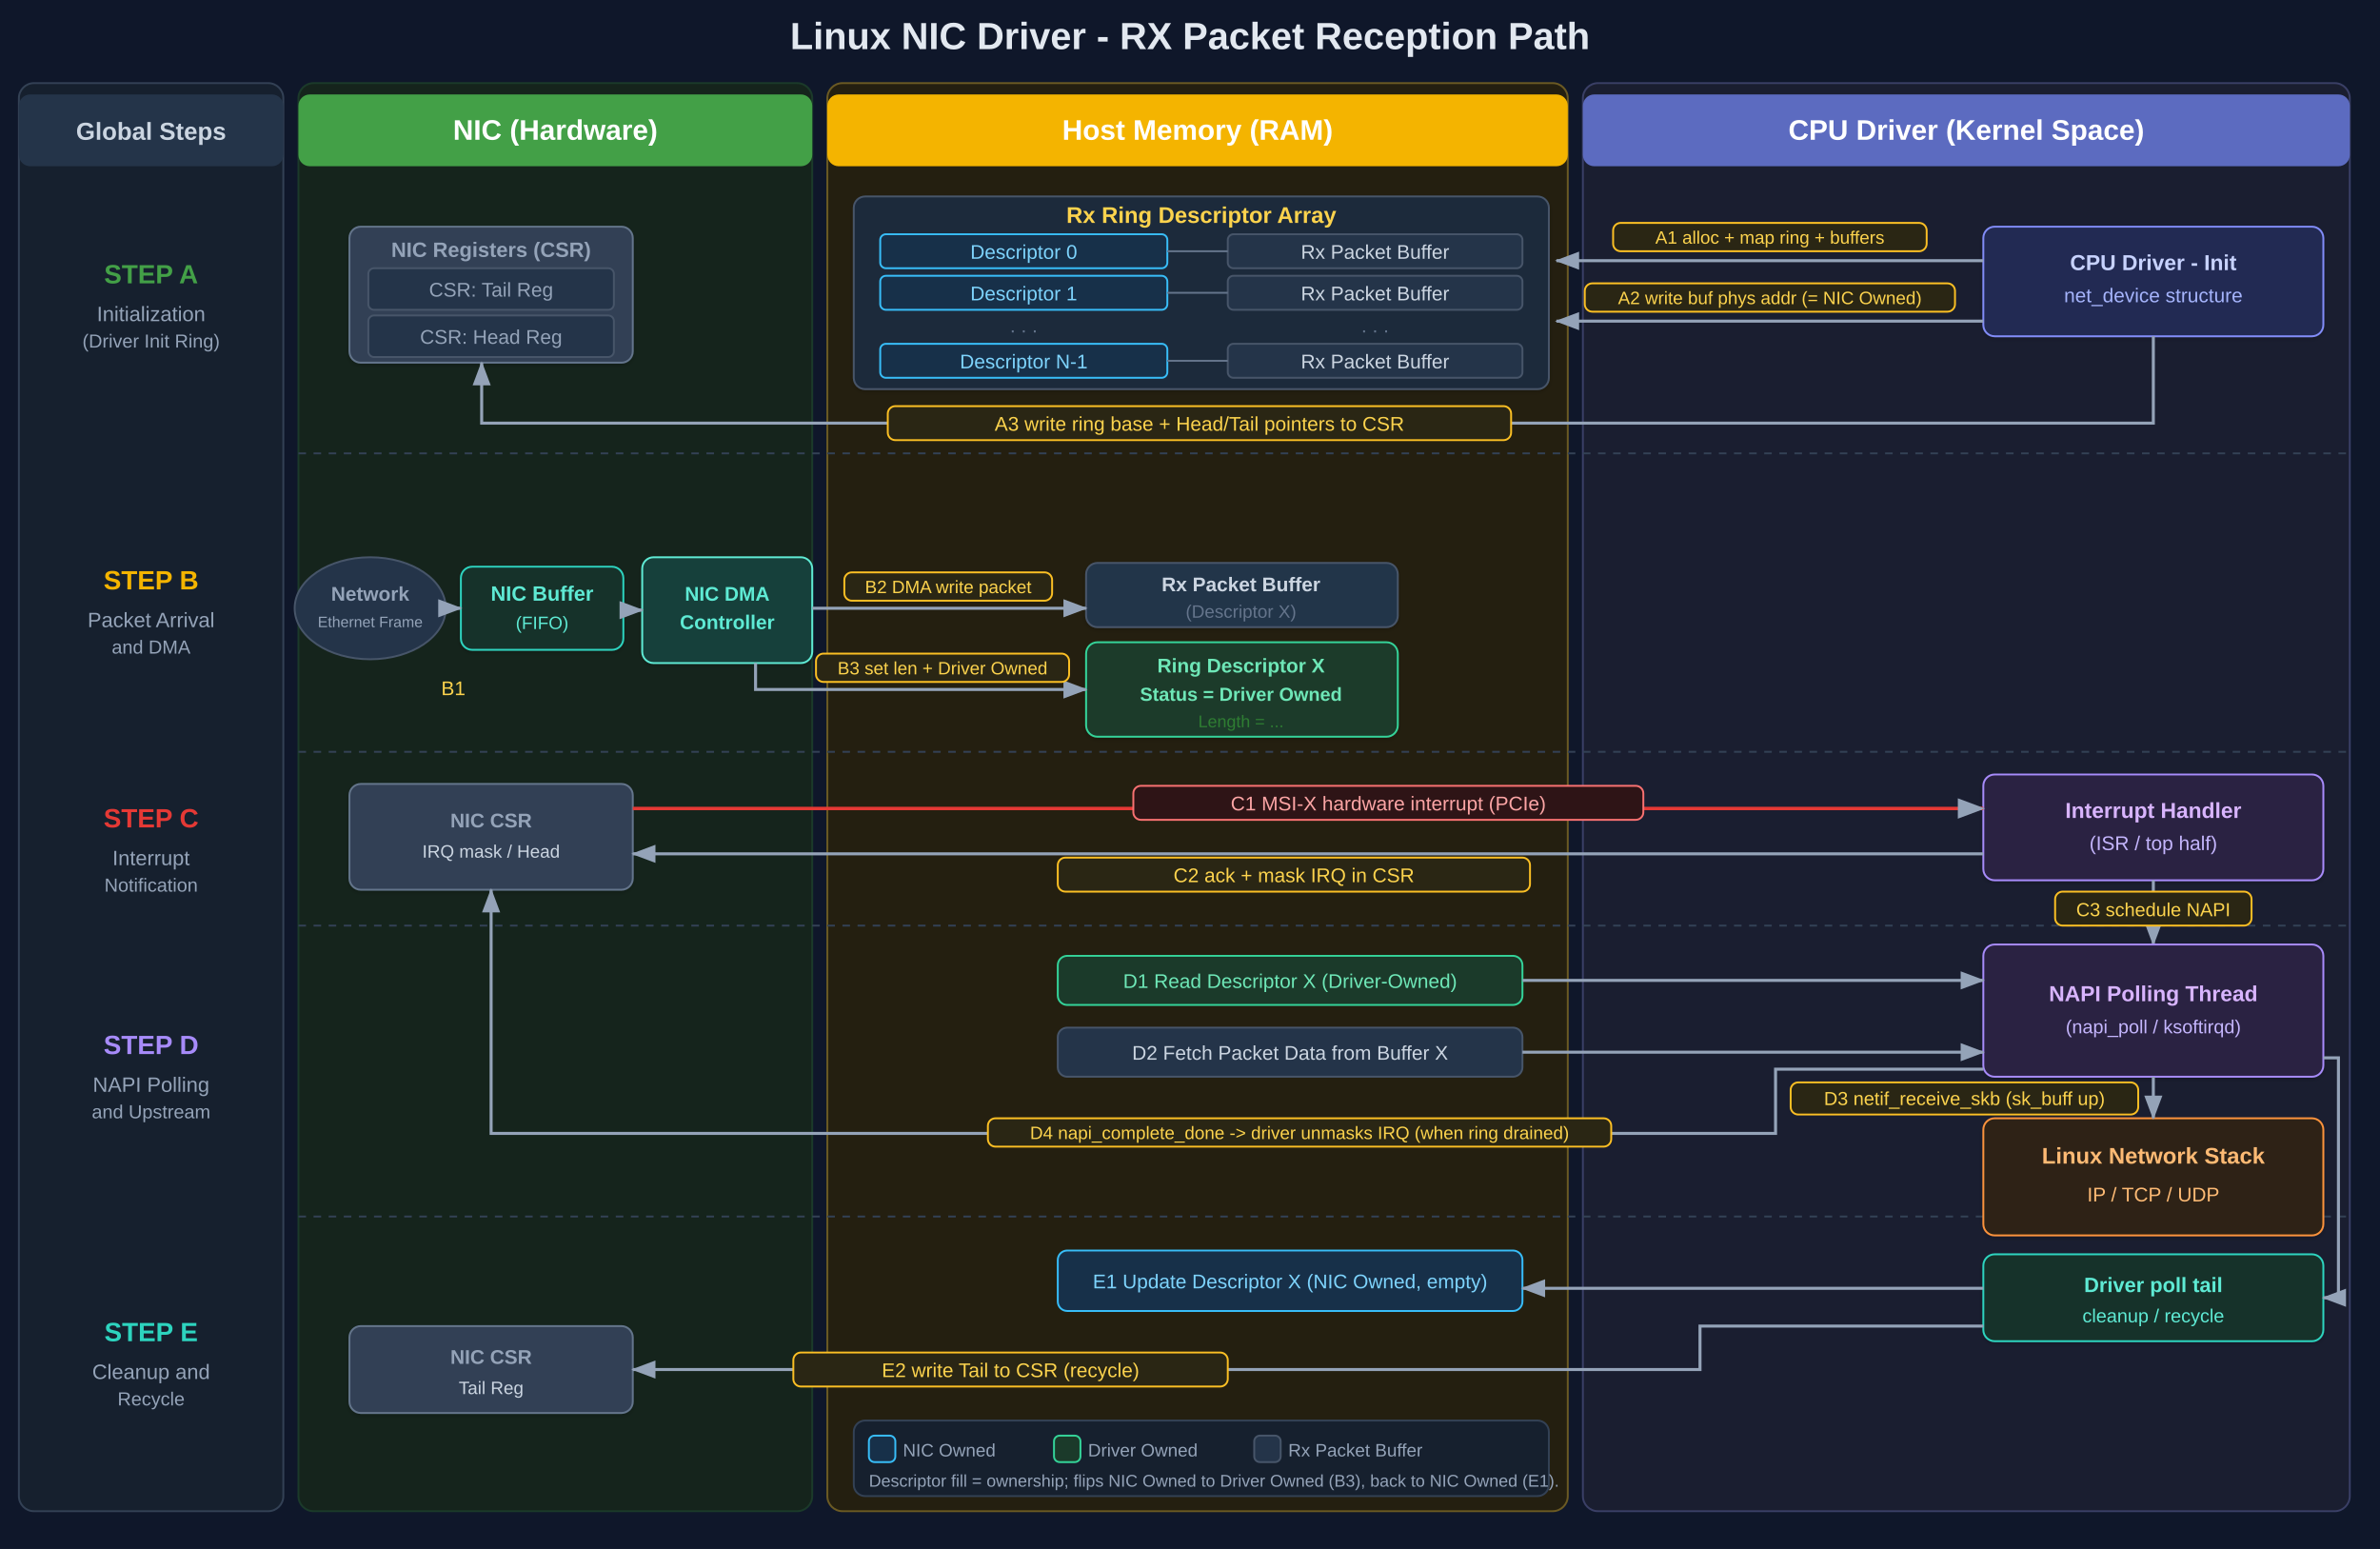
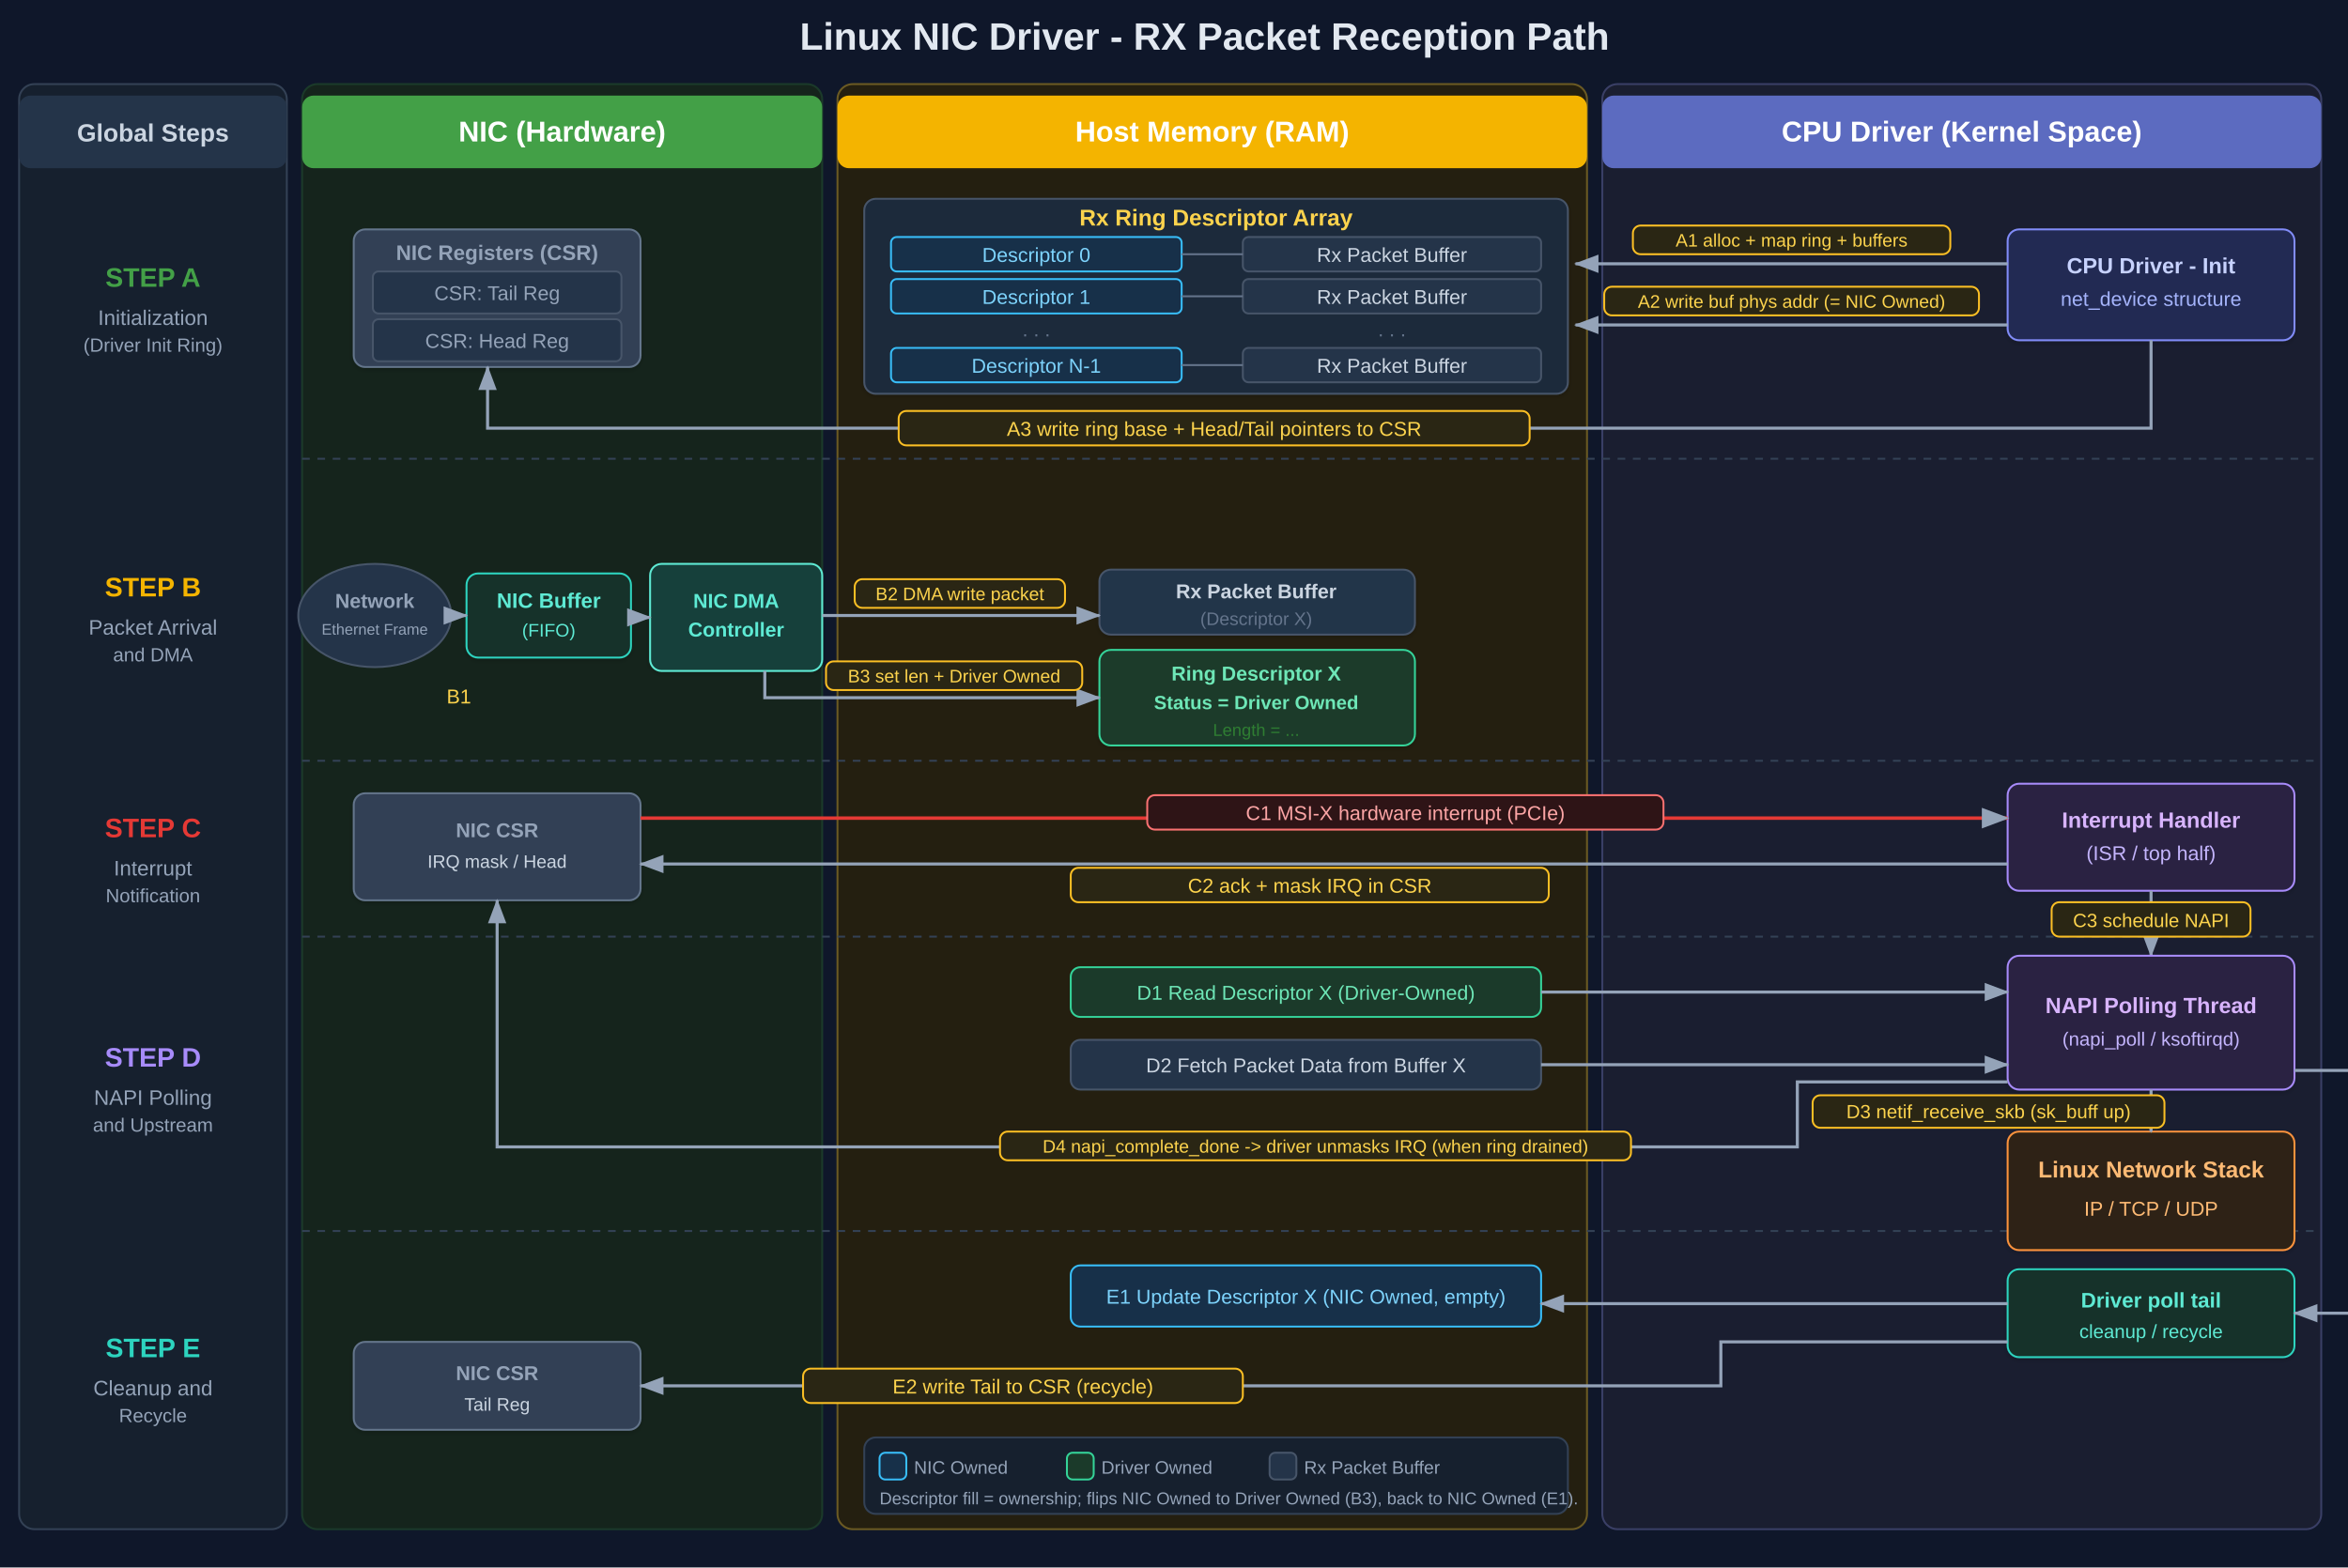
- <svg xmlns="http://www.w3.org/2000/svg" viewBox="0 0 1260 820" font-family="Segoe UI, Arial, sans-serif">
+ <svg xmlns="http://www.w3.org/2000/svg" viewBox="0 0 1228 820" font-family="Segoe UI, Arial, sans-serif">
  <defs>
    <marker id="arrow" markerWidth="9" markerHeight="9" refX="7.5" refY="3" orient="auto" markerUnits="strokeWidth">
      <path d="M0,0 L8,3 L0,6 Z" fill="#94a3b8" />
    </marker>
    <filter id="sh" x="-5%" y="-5%" width="110%" height="115%">
      <feDropShadow dx="0" dy="1" stdDeviation="1.2" flood-color="#000" flood-opacity="0.18" />
    </filter>
  </defs>
  <rect x="0" y="0" width="1320" height="820" fill="#0f172a" />
  <text x="630" y="26" text-anchor="middle" font-size="20" font-weight="700" fill="#e2e8f0">Linux NIC Driver - RX Packet Reception Path</text>
  <rect x="10" y="44" width="140" height="756" rx="8" fill="#16202e" stroke="#334155" />
  <rect x="158" y="44" width="272" height="756" rx="8" fill="#15241c" stroke="#1b3a2a" />
  <rect x="438" y="44" width="392" height="756" rx="8" fill="#241f10" stroke="#6b5a23" />
-   <rect x="838" y="44" width="406" height="756" rx="8" fill="#1a1e30" stroke="#3a3f66" />
+   <rect x="838" y="44" width="376" height="756" rx="8" fill="#1a1e30" stroke="#3a3f66" />
  <rect x="158" y="50" width="272" height="38" rx="6" fill="#43a047" />
  <text x="294" y="74" text-anchor="middle" font-size="15" font-weight="700" fill="#fff">NIC (Hardware)</text>
  <rect x="438" y="50" width="392" height="38" rx="6" fill="#f4b400" />
  <text x="634" y="74" text-anchor="middle" font-size="15" font-weight="700" fill="#fff">Host Memory (RAM)</text>
-   <rect x="838" y="50" width="406" height="38" rx="6" fill="#5c6bc0" />
-   <text x="1041" y="74" text-anchor="middle" font-size="15" font-weight="700" fill="#fff">CPU Driver (Kernel Space)</text>
+   <rect x="838" y="50" width="376" height="38" rx="6" fill="#5c6bc0" />
+   <text x="1026" y="74" text-anchor="middle" font-size="15" font-weight="700" fill="#fff">CPU Driver (Kernel Space)</text>
  <rect x="10" y="50" width="140" height="38" rx="6" fill="#243449" />
  <text x="80" y="74" text-anchor="middle" font-size="13" font-weight="700" fill="#cbd5e1">Global Steps</text>
  <g stroke="#334155" stroke-dasharray="4 4" stroke-width="1">
-     <line x1="158" y1="240" x2="1244" y2="240" />
-     <line x1="158" y1="398" x2="1244" y2="398" />
-     <line x1="158" y1="490" x2="1244" y2="490" />
-     <line x1="158" y1="644" x2="1244" y2="644" />
+     <line x1="158" y1="240" x2="1214" y2="240" />
+     <line x1="158" y1="398" x2="1214" y2="398" />
+     <line x1="158" y1="490" x2="1214" y2="490" />
+     <line x1="158" y1="644" x2="1214" y2="644" />
  </g>
  <g text-anchor="middle" fill="#94a3b8">
    <text x="80" y="150" font-size="14" font-weight="700" fill="#43a047">STEP A</text>
    <text x="80" y="170" font-size="11">Initialization</text>
    <text x="80" y="184" font-size="10" fill="#94a3b8">(Driver Init Ring)</text>
    <text x="80" y="312" font-size="14" font-weight="700" fill="#f4b400">STEP B</text>
    <text x="80" y="332" font-size="11">Packet Arrival</text>
    <text x="80" y="346" font-size="10" fill="#94a3b8">and DMA</text>
    <text x="80" y="438" font-size="14" font-weight="700" fill="#e53935">STEP C</text>
    <text x="80" y="458" font-size="11">Interrupt</text>
    <text x="80" y="472" font-size="10" fill="#94a3b8">Notification</text>
    <text x="80" y="558" font-size="14" font-weight="700" fill="#a78bfa">STEP D</text>
    <text x="80" y="578" font-size="11">NAPI Polling</text>
    <text x="80" y="592" font-size="10" fill="#94a3b8">and Upstream</text>
    <text x="80" y="710" font-size="14" font-weight="700" fill="#2dd4bf">STEP E</text>
    <text x="80" y="730" font-size="11">Cleanup and</text>
    <text x="80" y="744" font-size="10" fill="#94a3b8">Recycle</text>
  </g>
  <rect x="185" y="120" width="150" height="72" rx="6" fill="#334155" stroke="#64748b" filter="url(#sh)" />
  <text x="260" y="136" text-anchor="middle" font-size="11" font-weight="700" fill="#94a3b8">NIC Registers (CSR)</text>
  <rect x="195" y="142" width="130" height="22" rx="3" fill="#243449" stroke="#475569" />
  <text x="260" y="157" text-anchor="middle" font-size="10.5" fill="#94a3b8">CSR: Tail Reg</text>
  <rect x="195" y="167" width="130" height="22" rx="3" fill="#243449" stroke="#475569" />
  <text x="260" y="182" text-anchor="middle" font-size="10.5" fill="#94a3b8">CSR: Head Reg</text>
  <rect x="452" y="104" width="368" height="102" rx="6" fill="#1e293b" stroke="#475569" filter="url(#sh)" />
  <text x="636" y="118" text-anchor="middle" font-size="12" font-weight="700" fill="#fcd34d">Rx Ring Descriptor Array</text>
  <g font-size="10.5">
    <rect x="466" y="124" width="152" height="18" rx="3" fill="#173049" stroke="#38bdf8" />
    <text x="542" y="137" text-anchor="middle" fill="#7dd3fc">Descriptor 0</text>
    <rect x="650" y="124" width="156" height="18" rx="3" fill="#243449" stroke="#475569" />
    <text x="728" y="137" text-anchor="middle" fill="#cbd5e1">Rx Packet Buffer</text>
    <line x1="618" y1="133" x2="650" y2="133" stroke="#64748b" />
    <rect x="466" y="146" width="152" height="18" rx="3" fill="#173049" stroke="#38bdf8" />
    <text x="542" y="159" text-anchor="middle" fill="#7dd3fc">Descriptor 1</text>
    <rect x="650" y="146" width="156" height="18" rx="3" fill="#243449" stroke="#475569" />
    <text x="728" y="159" text-anchor="middle" fill="#cbd5e1">Rx Packet Buffer</text>
    <line x1="618" y1="155" x2="650" y2="155" stroke="#64748b" />
    <text x="542" y="176" text-anchor="middle" fill="#64748b">. . .</text>
    <text x="728" y="176" text-anchor="middle" fill="#64748b">. . .</text>
    <rect x="466" y="182" width="152" height="18" rx="3" fill="#173049" stroke="#38bdf8" />
    <text x="542" y="195" text-anchor="middle" fill="#7dd3fc">Descriptor N-1</text>
    <rect x="650" y="182" width="156" height="18" rx="3" fill="#243449" stroke="#475569" />
    <text x="728" y="195" text-anchor="middle" fill="#cbd5e1">Rx Packet Buffer</text>
    <line x1="618" y1="191" x2="650" y2="191" stroke="#64748b" />
  </g>
-   <rect x="1050" y="120" width="180" height="58" rx="6" fill="#232a52" stroke="#818cf8" filter="url(#sh)" />
-   <text x="1140" y="143" text-anchor="middle" font-size="11.5" font-weight="700" fill="#c7d2fe">CPU Driver - Init</text>
-   <text x="1140" y="160" text-anchor="middle" font-size="10.5" fill="#a5b4fc">net_device structure</text>
+   <rect x="1050" y="120" width="150" height="58" rx="6" fill="#232a52" stroke="#818cf8" filter="url(#sh)" />
+   <text x="1125" y="143" text-anchor="middle" font-size="11.5" font-weight="700" fill="#c7d2fe">CPU Driver - Init</text>
+   <text x="1125" y="160" text-anchor="middle" font-size="10.5" fill="#a5b4fc">net_device structure</text>
  <line x1="1050" y1="138" x2="824" y2="138" stroke="#94a3b8" stroke-width="1.6" marker-end="url(#arrow)" />
  <rect x="854" y="118" width="166" height="15" rx="4" fill="#2a2614" stroke="#fbbf24" />
  <text x="937" y="129" text-anchor="middle" font-size="9.5" fill="#fcd34d">A1  alloc + map ring + buffers</text>
  <line x1="1050" y1="170" x2="824" y2="170" stroke="#94a3b8" stroke-width="1.6" marker-end="url(#arrow)" />
  <rect x="839" y="150" width="196" height="15" rx="4" fill="#2a2614" stroke="#fbbf24" />
  <text x="937" y="161" text-anchor="middle" font-size="9.5" fill="#fcd34d">A2  write buf phys addr (= NIC Owned)</text>
-   <polyline points="1140,178 1140,224 255,224 255,192" fill="none" stroke="#94a3b8" stroke-width="1.6" marker-end="url(#arrow)" />
+   <polyline points="1125,178 1125,224 255,224 255,192" fill="none" stroke="#94a3b8" stroke-width="1.6" marker-end="url(#arrow)" />
  <rect x="470" y="215" width="330" height="18" rx="4" fill="#2a2614" stroke="#fbbf24" />
  <text x="635" y="228" text-anchor="middle" font-size="10.5" fill="#fcd34d">A3  write ring base + Head/Tail pointers to CSR</text>
  <ellipse cx="196" cy="322" rx="40" ry="27" fill="#243449" stroke="#475569" />
  <text x="196" y="318" text-anchor="middle" font-size="10.5" font-weight="700" fill="#94a3b8">Network</text>
  <text x="196" y="332" text-anchor="middle" font-size="8" fill="#94a3b8">Ethernet Frame</text>
  <rect x="244" y="300" width="86" height="44" rx="6" fill="#14302c" stroke="#2dd4bf" filter="url(#sh)" />
  <text x="287" y="318" text-anchor="middle" font-size="11" font-weight="700" fill="#5eead4">NIC Buffer</text>
  <text x="287" y="333" text-anchor="middle" font-size="9.5" fill="#5eead4">(FIFO)</text>
  <rect x="340" y="295" width="90" height="56" rx="6" fill="#15403a" stroke="#5eead4" filter="url(#sh)" />
  <text x="385" y="318" text-anchor="middle" font-size="10.5" font-weight="700" fill="#5eead4">NIC DMA</text>
  <text x="385" y="333" text-anchor="middle" font-size="10.5" font-weight="700" fill="#5eead4">Controller</text>
  <rect x="575" y="298" width="165" height="34" rx="6" fill="#243449" stroke="#475569" filter="url(#sh)" />
  <text x="657" y="313" text-anchor="middle" font-size="10.5" font-weight="700" fill="#cbd5e1">Rx Packet Buffer</text>
  <text x="657" y="327" text-anchor="middle" font-size="9.5" fill="#64748b">(Descriptor X)</text>
  <rect x="575" y="340" width="165" height="50" rx="6" fill="#1b3a2a" stroke="#34d399" filter="url(#sh)" />
  <text x="657" y="356" text-anchor="middle" font-size="10.5" font-weight="700" fill="#6ee7b7">Ring Descriptor X</text>
  <text x="657" y="371" text-anchor="middle" font-size="10" font-weight="700" fill="#6ee7b7">Status = Driver Owned</text>
  <text x="657" y="385" text-anchor="middle" font-size="9" fill="#2e7d32">Length = ...</text>
  <line x1="236" y1="322" x2="244" y2="322" stroke="#94a3b8" stroke-width="1.6" marker-end="url(#arrow)" />
  <text x="240" y="368" text-anchor="middle" font-size="10.5" fill="#fcd34d">B1</text>
  <line x1="330" y1="323" x2="340" y2="323" stroke="#94a3b8" stroke-width="1.6" marker-end="url(#arrow)" />
  <line x1="430" y1="322" x2="575" y2="322" stroke="#94a3b8" stroke-width="1.6" marker-end="url(#arrow)" />
  <rect x="447" y="303" width="110" height="15" rx="4" fill="#2a2614" stroke="#fbbf24" />
  <text x="502" y="314" text-anchor="middle" font-size="9.5" fill="#fcd34d">B2  DMA write packet</text>
  <polyline points="400,351 400,365 575,365" fill="none" stroke="#94a3b8" stroke-width="1.6" marker-end="url(#arrow)" />
  <rect x="432" y="346" width="134" height="15" rx="4" fill="#2a2614" stroke="#fbbf24" />
  <text x="499" y="357" text-anchor="middle" font-size="9.5" fill="#fcd34d">B3  set len + Driver Owned</text>
  <rect x="185" y="415" width="150" height="56" rx="6" fill="#334155" stroke="#64748b" filter="url(#sh)" />
  <text x="260" y="438" text-anchor="middle" font-size="10.5" font-weight="700" fill="#94a3b8">NIC CSR</text>
  <text x="260" y="454" text-anchor="middle" font-size="9.5" fill="#cbd5e1">IRQ mask / Head</text>
-   <rect x="1050" y="410" width="180" height="56" rx="6" fill="#2a2142" stroke="#a78bfa" filter="url(#sh)" />
-   <text x="1140" y="433" text-anchor="middle" font-size="11.5" font-weight="700" fill="#d8b4fe">Interrupt Handler</text>
-   <text x="1140" y="450" text-anchor="middle" font-size="10.5" fill="#c4b5fd">(ISR / top half)</text>
+   <rect x="1050" y="410" width="150" height="56" rx="6" fill="#2a2142" stroke="#a78bfa" filter="url(#sh)" />
+   <text x="1125" y="433" text-anchor="middle" font-size="11.5" font-weight="700" fill="#d8b4fe">Interrupt Handler</text>
+   <text x="1125" y="450" text-anchor="middle" font-size="10.5" fill="#c4b5fd">(ISR / top half)</text>
  <line x1="335" y1="428" x2="1050" y2="428" stroke="#e53935" stroke-width="1.8" marker-end="url(#arrow)" />
  <rect x="600" y="416" width="270" height="18" rx="4" fill="#2e1416" stroke="#f87171" />
  <text x="735" y="429" text-anchor="middle" font-size="10.5" fill="#fca5a5">C1  MSI-X hardware interrupt (PCIe)</text>
  <line x1="1050" y1="452" x2="335" y2="452" stroke="#94a3b8" stroke-width="1.6" marker-end="url(#arrow)" />
  <rect x="560" y="454" width="250" height="18" rx="4" fill="#2a2614" stroke="#fbbf24" />
  <text x="685" y="467" text-anchor="middle" font-size="10.5" fill="#fcd34d">C2  ack + mask IRQ in CSR</text>
-   <line x1="1140" y1="466" x2="1140" y2="500" stroke="#94a3b8" stroke-width="1.6" marker-end="url(#arrow)" />
-   <rect x="1088" y="472" width="104" height="18" rx="4" fill="#2a2614" stroke="#fbbf24" />
-   <text x="1140" y="485" text-anchor="middle" font-size="10" fill="#fcd34d">C3 schedule NAPI</text>
-   <rect x="1050" y="500" width="180" height="70" rx="6" fill="#2a2142" stroke="#a78bfa" filter="url(#sh)" />
-   <text x="1140" y="530" text-anchor="middle" font-size="11.5" font-weight="700" fill="#d8b4fe">NAPI Polling Thread</text>
-   <text x="1140" y="547" text-anchor="middle" font-size="10" fill="#c4b5fd">(napi_poll / ksoftirqd)</text>
+   <line x1="1125" y1="466" x2="1125" y2="500" stroke="#94a3b8" stroke-width="1.6" marker-end="url(#arrow)" />
+   <rect x="1073" y="472" width="104" height="18" rx="4" fill="#2a2614" stroke="#fbbf24" />
+   <text x="1125" y="485" text-anchor="middle" font-size="10" fill="#fcd34d">C3 schedule NAPI</text>
+   <rect x="1050" y="500" width="150" height="70" rx="6" fill="#2a2142" stroke="#a78bfa" filter="url(#sh)" />
+   <text x="1125" y="530" text-anchor="middle" font-size="11.5" font-weight="700" fill="#d8b4fe">NAPI Polling Thread</text>
+   <text x="1125" y="547" text-anchor="middle" font-size="10" fill="#c4b5fd">(napi_poll / ksoftirqd)</text>
  <rect x="560" y="506" width="246" height="26" rx="5" fill="#1b3a2a" stroke="#34d399" />
  <text x="683" y="523" text-anchor="middle" font-size="10.5" fill="#6ee7b7">D1  Read Descriptor X (Driver-Owned)</text>
  <rect x="560" y="544" width="246" height="26" rx="5" fill="#243449" stroke="#475569" />
  <text x="683" y="561" text-anchor="middle" font-size="10.5" fill="#cbd5e1">D2  Fetch Packet Data from Buffer X</text>
-   <rect x="1050" y="592" width="180" height="62" rx="6" fill="#2e2412" stroke="#fb923c" filter="url(#sh)" />
-   <text x="1140" y="616" text-anchor="middle" font-size="12" font-weight="700" fill="#fdba74">Linux Network Stack</text>
-   <text x="1140" y="636" text-anchor="middle" font-size="10.5" fill="#fdba74">IP / TCP / UDP</text>
+   <rect x="1050" y="592" width="150" height="62" rx="6" fill="#2e2412" stroke="#fb923c" filter="url(#sh)" />
+   <text x="1125" y="616" text-anchor="middle" font-size="12" font-weight="700" fill="#fdba74">Linux Network Stack</text>
+   <text x="1125" y="636" text-anchor="middle" font-size="10.5" fill="#fdba74">IP / TCP / UDP</text>
  <line x1="806" y1="519" x2="1050" y2="519" stroke="#94a3b8" stroke-width="1.6" marker-end="url(#arrow)" />
  <line x1="806" y1="557" x2="1050" y2="557" stroke="#94a3b8" stroke-width="1.6" marker-end="url(#arrow)" />
-   <line x1="1140" y1="570" x2="1140" y2="592" stroke="#94a3b8" stroke-width="1.6" marker-end="url(#arrow)" />
+   <line x1="1125" y1="570" x2="1125" y2="592" stroke="#94a3b8" stroke-width="1.6" marker-end="url(#arrow)" />
  <rect x="948" y="573" width="184" height="17" rx="4" fill="#2a2614" stroke="#fbbf24" />
  <text x="1040" y="585" text-anchor="middle" font-size="10" fill="#fcd34d">D3  netif_receive_skb (sk_buff up)</text>
  <polyline points="1050,566 940,566 940,600 260,600 260,471" fill="none" stroke="#94a3b8" stroke-width="1.6" marker-end="url(#arrow)" />
  <rect x="523" y="592" width="330" height="15" rx="4" fill="#2a2614" stroke="#fbbf24" />
  <text x="688" y="603" text-anchor="middle" font-size="9.5" fill="#fcd34d">D4  napi_complete_done -&gt; driver unmasks IRQ (when ring drained)</text>
-   <rect x="1050" y="664" width="180" height="46" rx="6" fill="#14302c" stroke="#2dd4bf" filter="url(#sh)" />
-   <text x="1140" y="684" text-anchor="middle" font-size="11" font-weight="700" fill="#5eead4">Driver poll tail</text>
-   <text x="1140" y="700" text-anchor="middle" font-size="10" fill="#5eead4">cleanup / recycle</text>
-   <polyline points="1230,560 1238,560 1238,687 1230,687" fill="none" stroke="#94a3b8" stroke-width="1.6" marker-end="url(#arrow)" />
+   <rect x="1050" y="664" width="150" height="46" rx="6" fill="#14302c" stroke="#2dd4bf" filter="url(#sh)" />
+   <text x="1125" y="684" text-anchor="middle" font-size="11" font-weight="700" fill="#5eead4">Driver poll tail</text>
+   <text x="1125" y="700" text-anchor="middle" font-size="10" fill="#5eead4">cleanup / recycle</text>
+   <polyline points="1200,560 1238,560 1238,687 1200,687" fill="none" stroke="#94a3b8" stroke-width="1.6" marker-end="url(#arrow)" />
  <rect x="560" y="662" width="246" height="32" rx="5" fill="#173049" stroke="#38bdf8" />
  <text x="683" y="682" text-anchor="middle" font-size="10.5" fill="#7dd3fc">E1  Update Descriptor X (NIC Owned, empty)</text>
  <rect x="185" y="702" width="150" height="46" rx="6" fill="#334155" stroke="#64748b" filter="url(#sh)" />
  <text x="260" y="722" text-anchor="middle" font-size="10.5" font-weight="700" fill="#94a3b8">NIC CSR</text>
  <text x="260" y="738" text-anchor="middle" font-size="9.5" fill="#cbd5e1">Tail Reg</text>
  <line x1="1050" y1="682" x2="806" y2="682" stroke="#94a3b8" stroke-width="1.6" marker-end="url(#arrow)" />
  <polyline points="1050,702 900,702 900,725 335,725" fill="none" stroke="#94a3b8" stroke-width="1.6" marker-end="url(#arrow)" />
  <rect x="420" y="716" width="230" height="18" rx="4" fill="#2a2614" stroke="#fbbf24" />
  <text x="535" y="729" text-anchor="middle" font-size="10.5" fill="#fcd34d">E2  write Tail to CSR (recycle)</text>
  <rect x="452" y="752" width="368" height="40" rx="6" fill="#16202e" stroke="#334155" />
  <rect x="460" y="760" width="14" height="14" rx="3" fill="#173049" stroke="#38bdf8" />
  <text x="478" y="771" font-size="9.5" fill="#94a3b8">NIC Owned</text>
  <rect x="558" y="760" width="14" height="14" rx="3" fill="#1b3a2a" stroke="#34d399" />
  <text x="576" y="771" font-size="9.5" fill="#94a3b8">Driver Owned</text>
  <rect x="664" y="760" width="14" height="14" rx="3" fill="#243449" stroke="#475569" />
  <text x="682" y="771" font-size="9.5" fill="#94a3b8">Rx Packet Buffer</text>
  <text x="460" y="787" font-size="9" fill="#94a3b8">Descriptor fill = ownership; flips NIC Owned to Driver Owned (B3), back to NIC Owned (E1).</text>
</svg>
